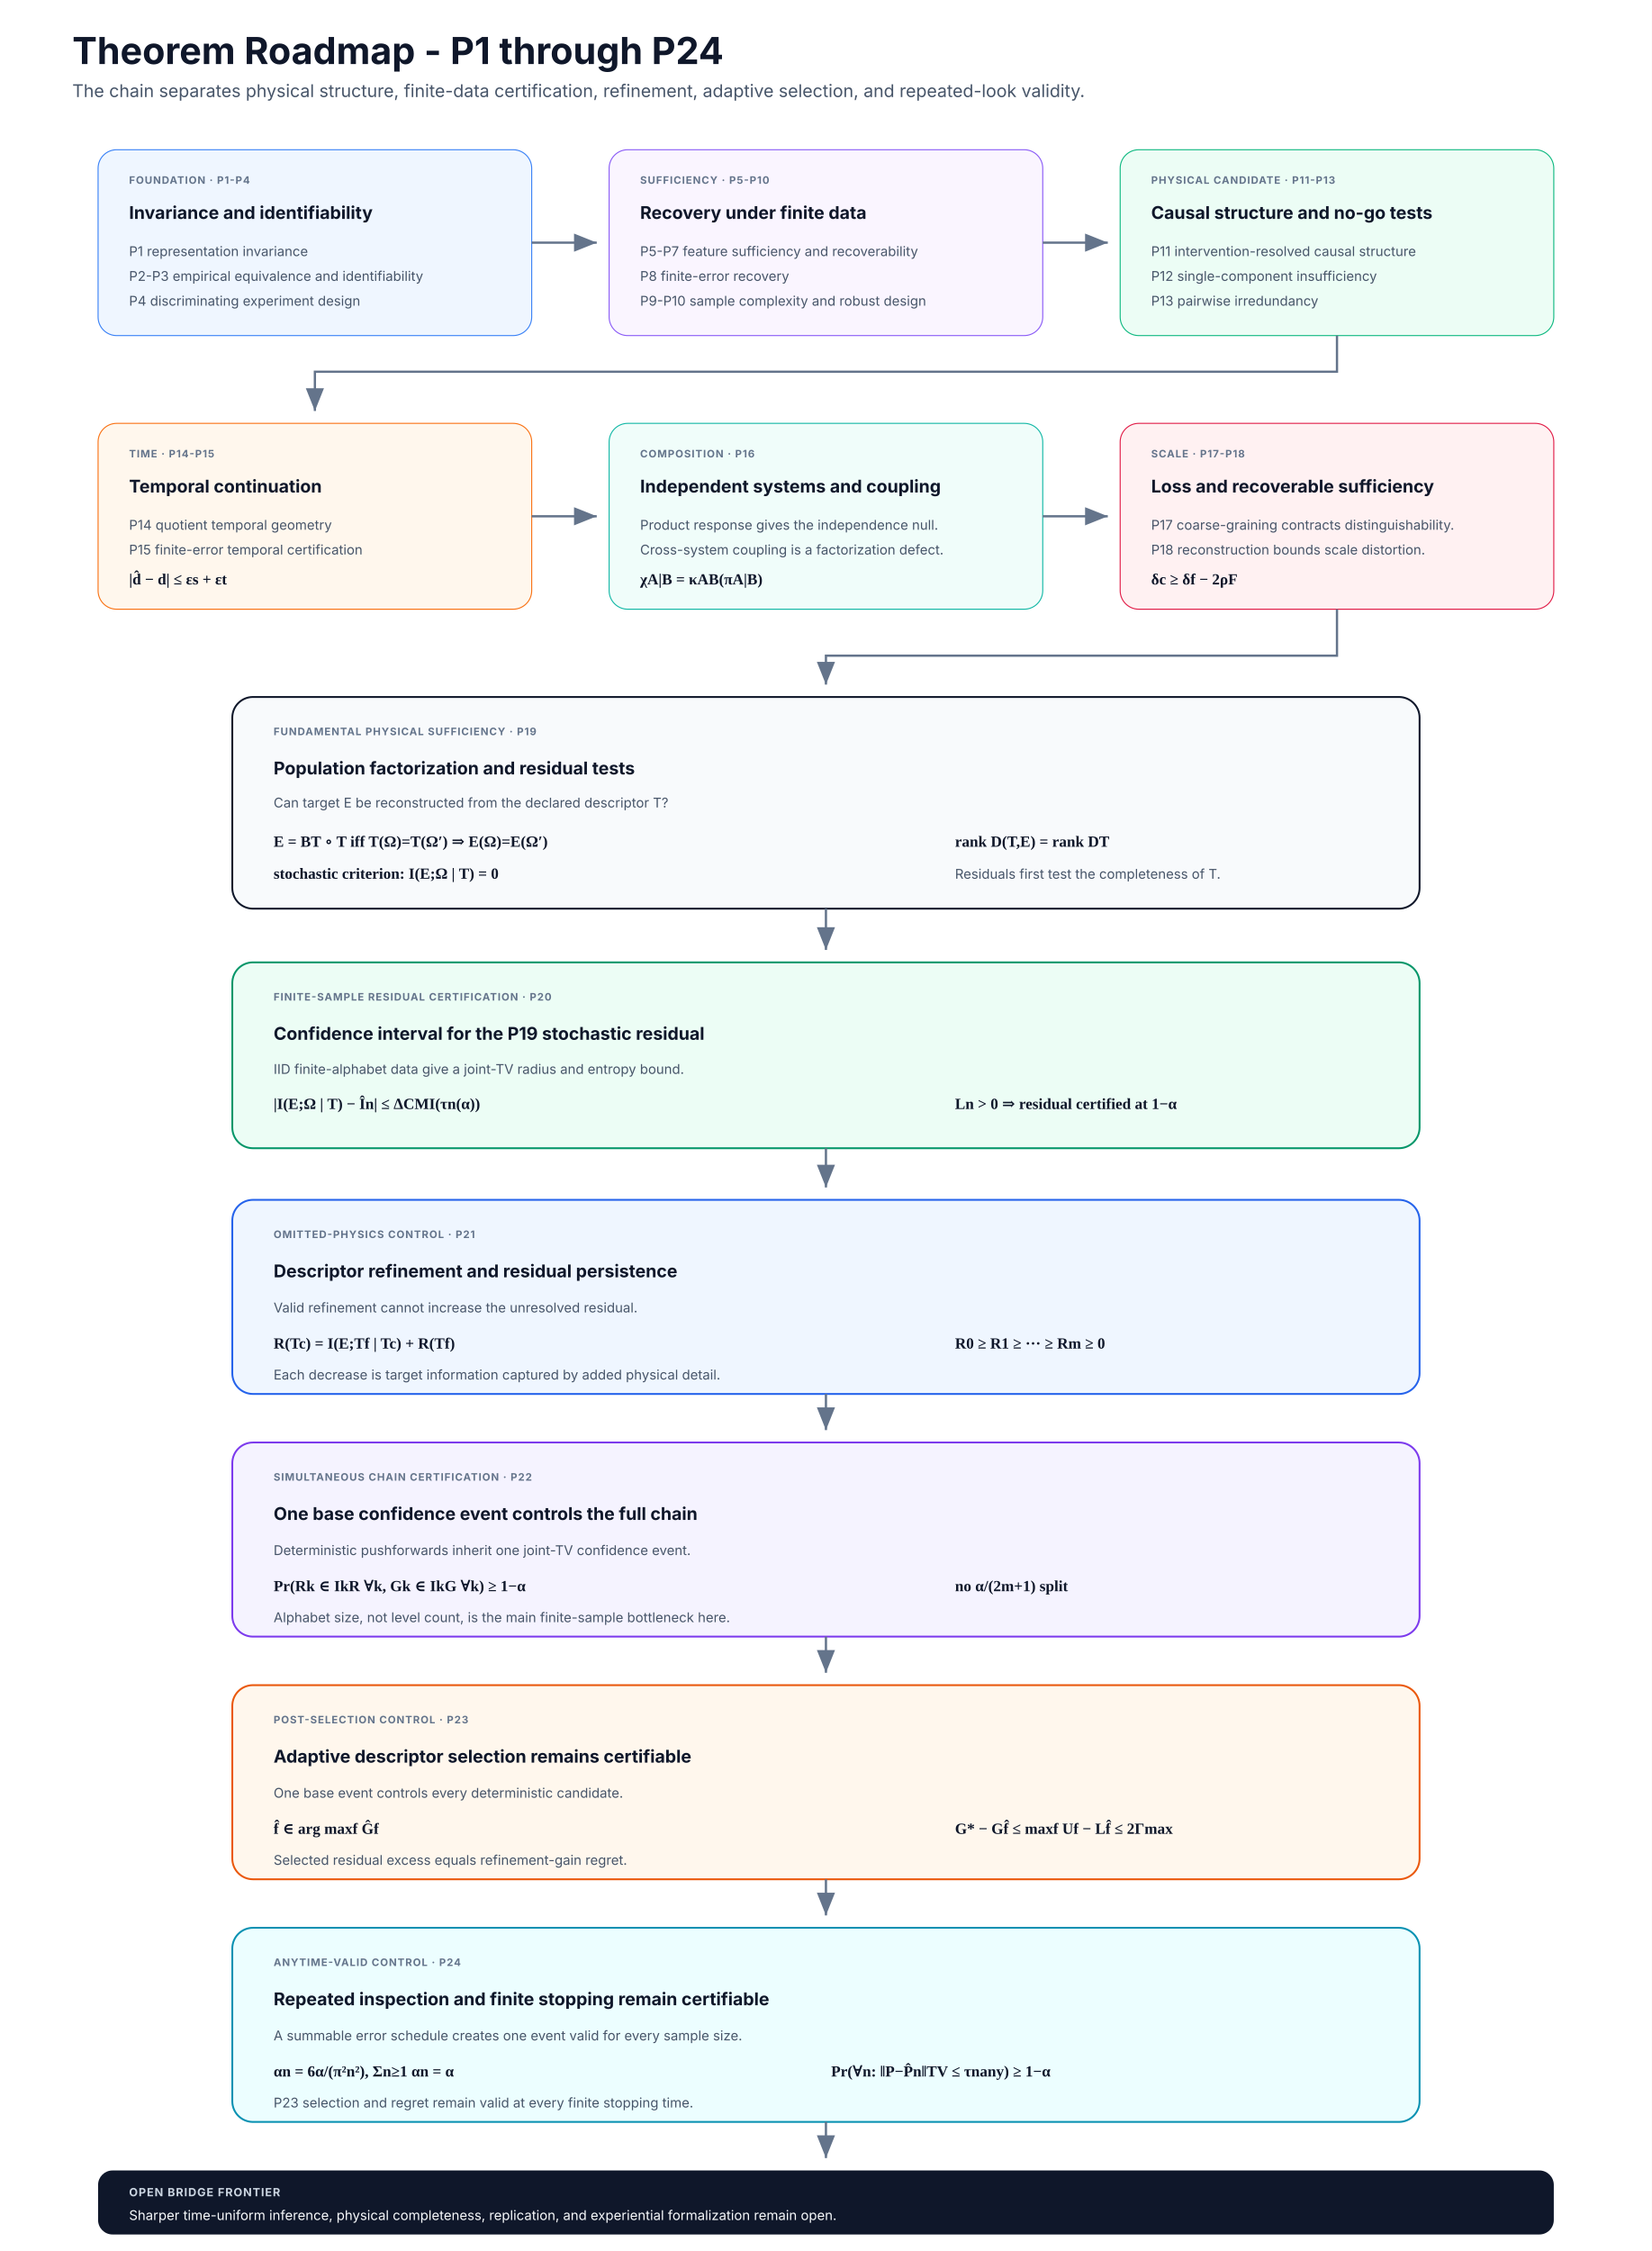
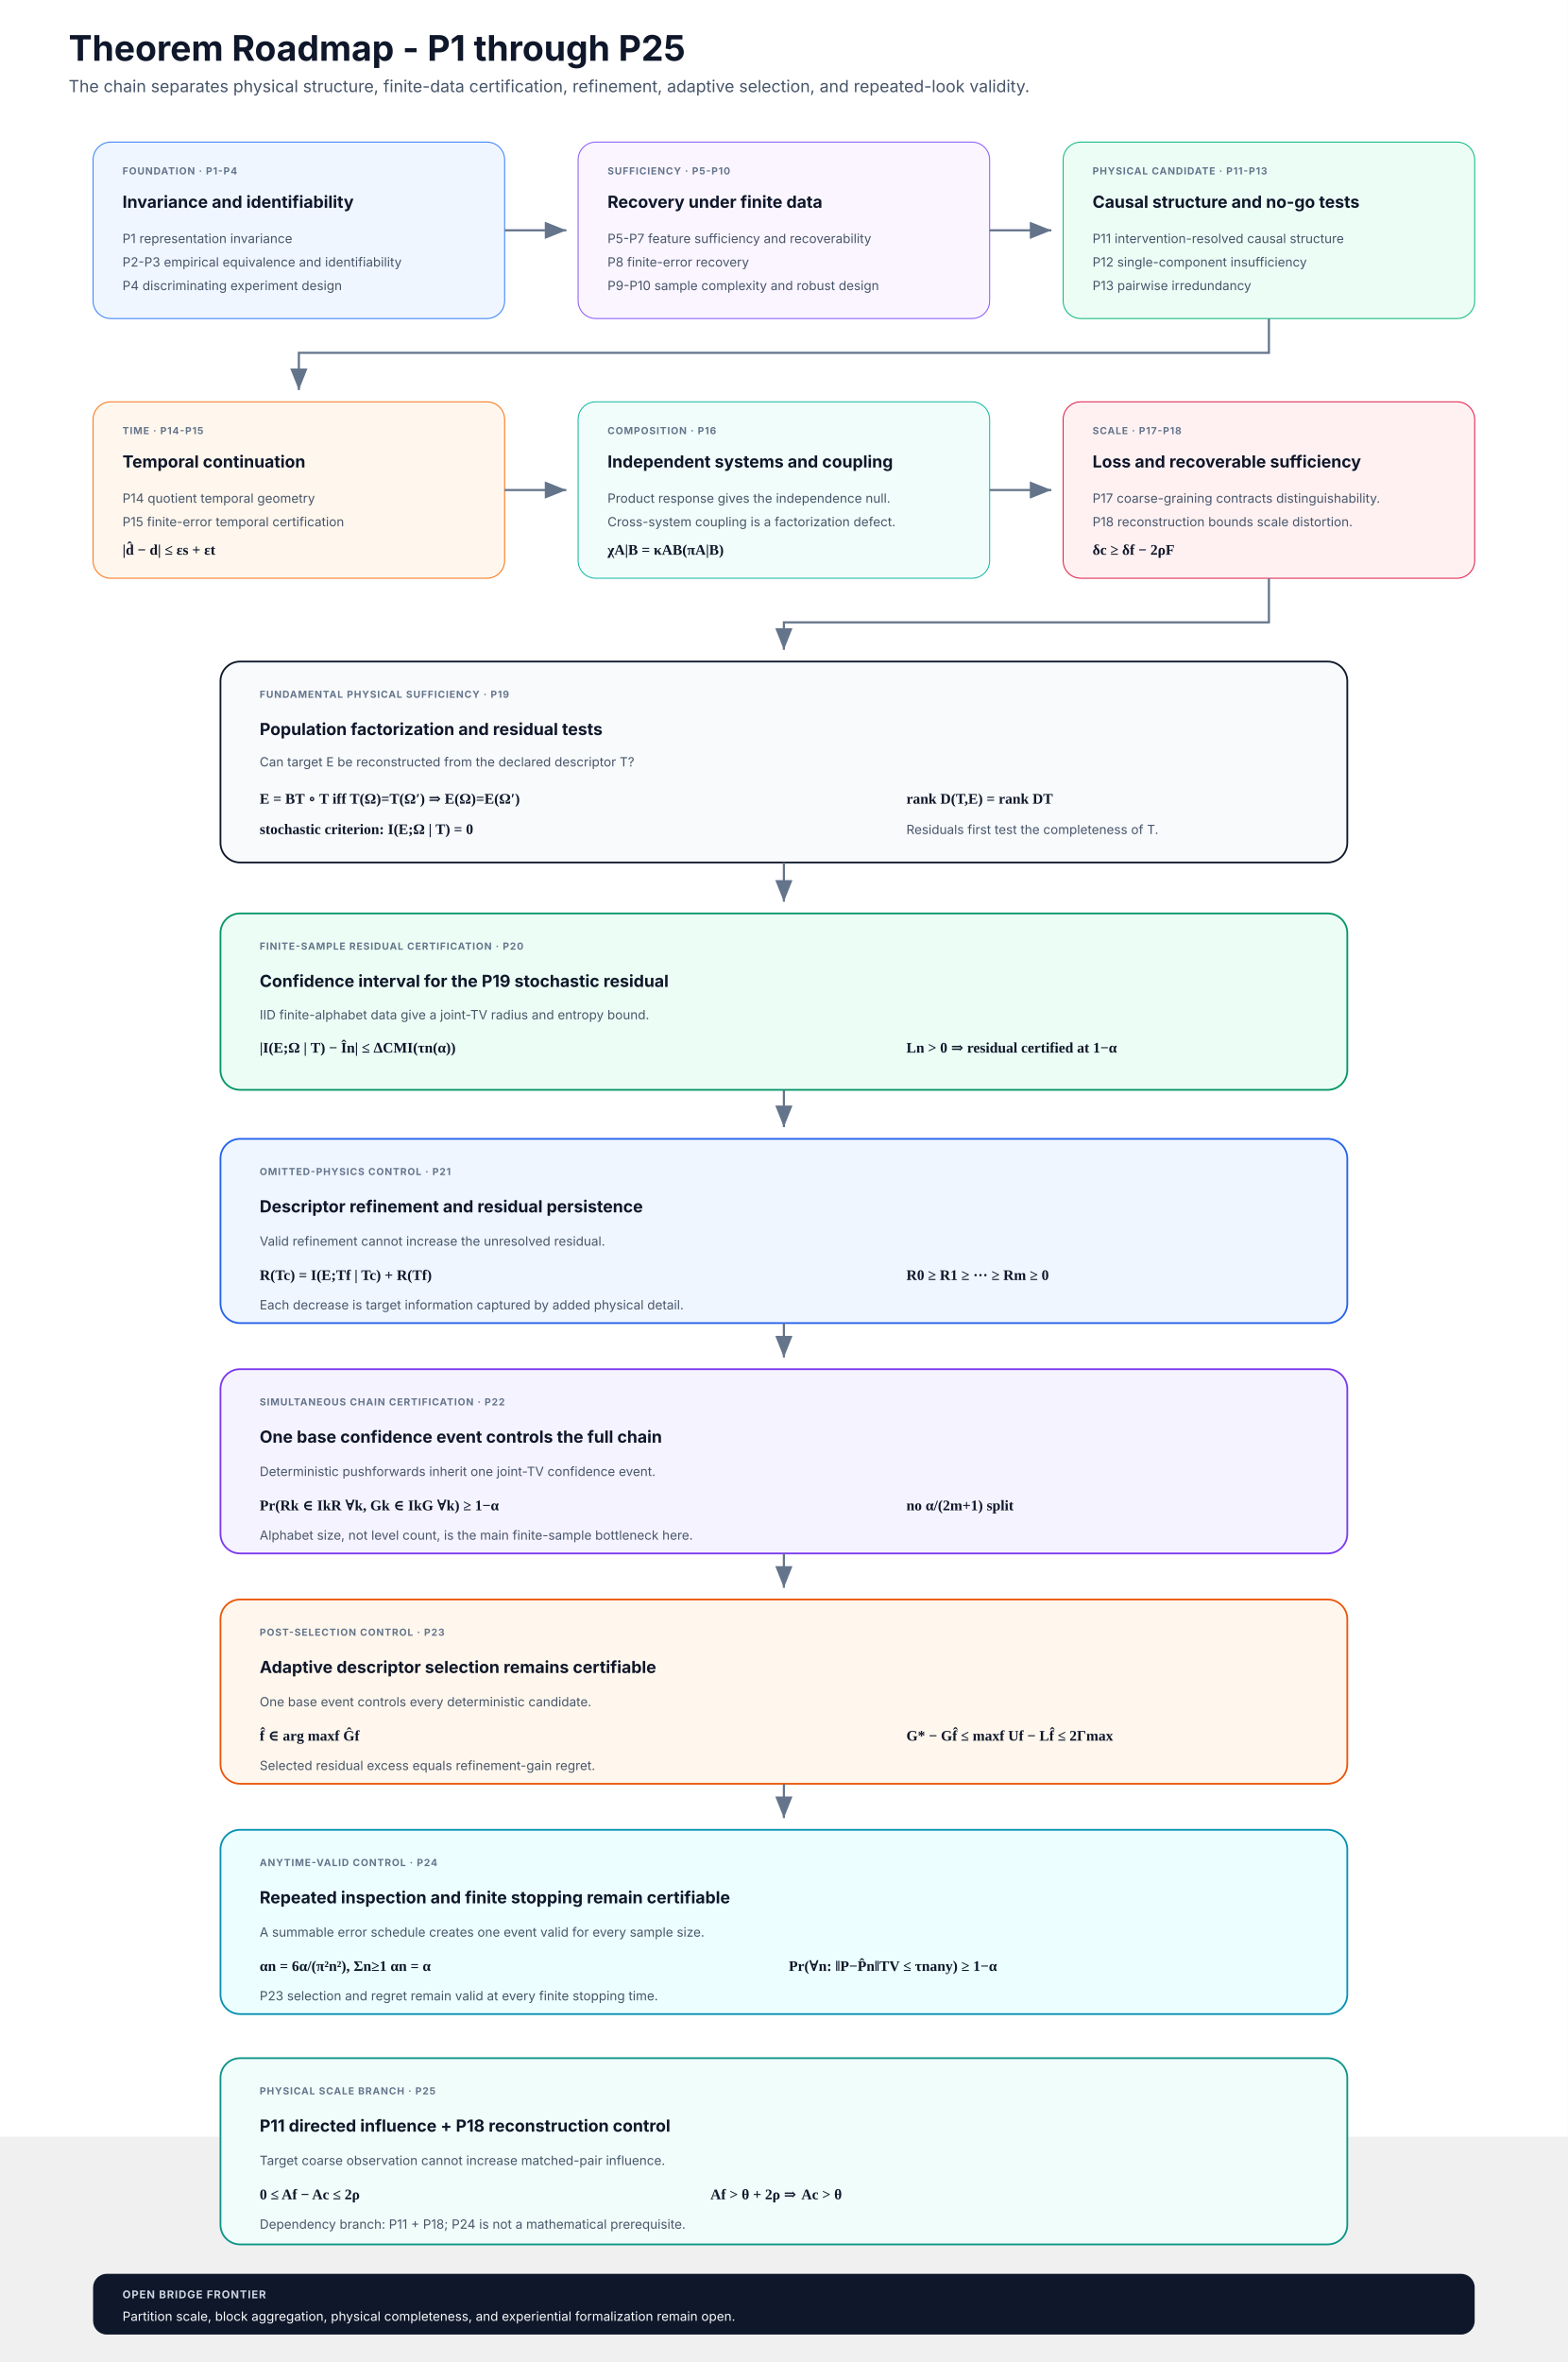
- <svg xmlns="http://www.w3.org/2000/svg" width="1600" height="2180" viewBox="0 0 1600 2180" role="img" aria-labelledby="title desc">
+ <svg xmlns="http://www.w3.org/2000/svg" width="1600" height="2410" viewBox="0 0 1600 2410" role="img" aria-labelledby="title desc">
  <defs>
    <marker id="arrow" markerWidth="12" markerHeight="12" refX="10" refY="4" orient="auto">
      <path d="M0 0 L0 8 L10 4 z" fill="#64748b" />
    </marker>
    <style>
      .title{font:700 36px Inter,Segoe UI,Arial,sans-serif;fill:#0f172a}
      .subtitle{font:400 17px Inter,Segoe UI,Arial,sans-serif;fill:#475569}
      .head{font:700 17px Inter,Segoe UI,Arial,sans-serif;fill:#0f172a}
      .body{font:400 13px Inter,Segoe UI,Arial,sans-serif;fill:#475569}
      .eq{font:600 15px Georgia,'Times New Roman',serif;fill:#0f172a}
      .label{font:700 10px Inter,Segoe UI,Arial,sans-serif;letter-spacing:.8px;fill:#64748b}
      .arrow{stroke:#64748b;stroke-width:2.2;fill:none;marker-end:url(#arrow)}
    </style>
  </defs>
  <rect width="1600" height="2180" fill="#ffffff" />
-   <text x="70" y="62" class="title">Theorem Roadmap - P1 through P24</text>
+   <text x="70" y="62" class="title">Theorem Roadmap - P1 through P25</text>
  <text x="70" y="94" class="subtitle">The chain separates physical structure, finite-data certification, refinement, adaptive selection, and repeated-look validity.</text>
  <rect x="95" y="145" width="420" height="180" rx="18" fill="#eff6ff" stroke="#3b82f6" />
  <text x="125" y="178" class="label">FOUNDATION · P1-P4</text>
  <text x="125" y="212" class="head">Invariance and identifiability</text>
  <text x="125" y="248" class="body">P1 representation invariance</text>
  <text x="125" y="272" class="body">P2-P3 empirical equivalence and identifiability</text>
  <text x="125" y="296" class="body">P4 discriminating experiment design</text>
  <rect x="590" y="145" width="420" height="180" rx="18" fill="#faf5ff" stroke="#8b5cf6" />
  <text x="620" y="178" class="label">SUFFICIENCY · P5-P10</text>
  <text x="620" y="212" class="head">Recovery under finite data</text>
  <text x="620" y="248" class="body">P5-P7 feature sufficiency and recoverability</text>
  <text x="620" y="272" class="body">P8 finite-error recovery</text>
  <text x="620" y="296" class="body">P9-P10 sample complexity and robust design</text>
  <rect x="1085" y="145" width="420" height="180" rx="18" fill="#ecfdf5" stroke="#10b981" />
  <text x="1115" y="178" class="label">PHYSICAL CANDIDATE · P11-P13</text>
  <text x="1115" y="212" class="head">Causal structure and no-go tests</text>
  <text x="1115" y="248" class="body">P11 intervention-resolved causal structure</text>
  <text x="1115" y="272" class="body">P12 single-component insufficiency</text>
  <text x="1115" y="296" class="body">P13 pairwise irredundancy</text>
  <path class="arrow" d="M515 235 H578" />
  <path class="arrow" d="M1010 235 H1073" />
  <rect x="95" y="410" width="420" height="180" rx="18" fill="#fff7ed" stroke="#f97316" />
  <text x="125" y="443" class="label">TIME · P14-P15</text>
  <text x="125" y="477" class="head">Temporal continuation</text>
  <text x="125" y="513" class="body">P14 quotient temporal geometry</text>
  <text x="125" y="537" class="body">P15 finite-error temporal certification</text>
  <text x="125" y="566" class="eq">|d̂ − d| ≤ εs + εt</text>
  <rect x="590" y="410" width="420" height="180" rx="18" fill="#f0fdfa" stroke="#14b8a6" />
  <text x="620" y="443" class="label">COMPOSITION · P16</text>
  <text x="620" y="477" class="head">Independent systems and coupling</text>
  <text x="620" y="513" class="body">Product response gives the independence null.</text>
  <text x="620" y="537" class="body">Cross-system coupling is a factorization defect.</text>
  <text x="620" y="566" class="eq">χA|B = κAB(πA|B)</text>
  <rect x="1085" y="410" width="420" height="180" rx="18" fill="#fff1f2" stroke="#e11d48" />
  <text x="1115" y="443" class="label">SCALE · P17-P18</text>
  <text x="1115" y="477" class="head">Loss and recoverable sufficiency</text>
  <text x="1115" y="513" class="body">P17 coarse-graining contracts distinguishability.</text>
  <text x="1115" y="537" class="body">P18 reconstruction bounds scale distortion.</text>
  <text x="1115" y="566" class="eq">δc ≥ δf − 2ρF</text>
  <path class="arrow" d="M1295 325 V360 H305 V398" />
  <path class="arrow" d="M515 500 H578" />
  <path class="arrow" d="M1010 500 H1073" />
  <rect x="225" y="675" width="1150" height="205" rx="20" fill="#f8fafc" stroke="#0f172a" stroke-width="1.8" />
  <text x="265" y="712" class="label">FUNDAMENTAL PHYSICAL SUFFICIENCY · P19</text>
  <text x="265" y="750" class="head">Population factorization and residual tests</text>
  <text x="265" y="782" class="body">Can target E be reconstructed from the declared descriptor T?</text>
  <text x="265" y="820" class="eq">E = BT ∘ T  iff  T(Ω)=T(Ω′) ⇒ E(Ω)=E(Ω′)</text>
  <text x="265" y="851" class="eq">stochastic criterion: I(E;Ω | T) = 0</text>
  <text x="925" y="820" class="eq">rank D(T,E) = rank DT</text>
  <text x="925" y="851" class="body">Residuals first test the completeness of T.</text>
  <path class="arrow" d="M1295 590 V635 H800 V663" />
  <path class="arrow" d="M800 880 V920" />
  <rect x="225" y="932" width="1150" height="180" rx="20" fill="#ecfdf5" stroke="#059669" stroke-width="1.8" />
  <text x="265" y="969" class="label">FINITE-SAMPLE RESIDUAL CERTIFICATION · P20</text>
  <text x="265" y="1007" class="head">Confidence interval for the P19 stochastic residual</text>
  <text x="265" y="1040" class="body">IID finite-alphabet data give a joint-TV radius and entropy bound.</text>
  <text x="265" y="1074" class="eq">|I(E;Ω | T) − În| ≤ ΔCMI(τn(α))</text>
  <text x="925" y="1074" class="eq">Ln &gt; 0 ⇒ residual certified at 1−α</text>
  <path class="arrow" d="M800 1112 V1150" />
  <rect x="225" y="1162" width="1150" height="188" rx="20" fill="#eff6ff" stroke="#2563eb" stroke-width="1.8" />
  <text x="265" y="1199" class="label">OMITTED-PHYSICS CONTROL · P21</text>
  <text x="265" y="1237" class="head">Descriptor refinement and residual persistence</text>
  <text x="265" y="1271" class="body">Valid refinement cannot increase the unresolved residual.</text>
  <text x="265" y="1306" class="eq">R(Tc) = I(E;Tf | Tc) + R(Tf)</text>
  <text x="925" y="1306" class="eq">R0 ≥ R1 ≥ ··· ≥ Rm ≥ 0</text>
  <text x="265" y="1336" class="body">Each decrease is target information captured by added physical detail.</text>
  <path class="arrow" d="M800 1350 V1385" />
  <rect x="225" y="1397" width="1150" height="188" rx="20" fill="#f5f3ff" stroke="#7c3aed" stroke-width="1.8" />
  <text x="265" y="1434" class="label">SIMULTANEOUS CHAIN CERTIFICATION · P22</text>
  <text x="265" y="1472" class="head">One base confidence event controls the full chain</text>
  <text x="265" y="1506" class="body">Deterministic pushforwards inherit one joint-TV confidence event.</text>
  <text x="265" y="1541" class="eq">Pr(Rk ∈ IkR ∀k, Gk ∈ IkG ∀k) ≥ 1−α</text>
  <text x="925" y="1541" class="eq">no α/(2m+1) split</text>
  <text x="265" y="1571" class="body">Alphabet size, not level count, is the main finite-sample bottleneck here.</text>
  <path class="arrow" d="M800 1585 V1620" />
  <rect x="225" y="1632" width="1150" height="188" rx="20" fill="#fff7ed" stroke="#ea580c" stroke-width="1.8" />
  <text x="265" y="1669" class="label">POST-SELECTION CONTROL · P23</text>
  <text x="265" y="1707" class="head">Adaptive descriptor selection remains certifiable</text>
  <text x="265" y="1741" class="body">One base event controls every deterministic candidate.</text>
  <text x="265" y="1776" class="eq">f̂ ∈ arg maxf Ĝf</text>
  <text x="925" y="1776" class="eq">G* − Gf̂ ≤ maxf Uf − Lf̂ ≤ 2Γmax</text>
  <text x="265" y="1806" class="body">Selected residual excess equals refinement-gain regret.</text>
  <path class="arrow" d="M800 1820 V1855" />
  <rect x="225" y="1867" width="1150" height="188" rx="20" fill="#ecfeff" stroke="#0891b2" stroke-width="1.8" />
  <text x="265" y="1904" class="label">ANYTIME-VALID CONTROL · P24</text>
  <text x="265" y="1942" class="head">Repeated inspection and finite stopping remain certifiable</text>
  <text x="265" y="1976" class="body">A summable error schedule creates one event valid for every sample size.</text>
  <text x="265" y="2011" class="eq">αn = 6α/(π²n²),  Σn≥1 αn = α</text>
  <text x="805" y="2011" class="eq">Pr(∀n: ‖P−P̂n‖TV ≤ τnany) ≥ 1−α</text>
  <text x="265" y="2041" class="body">P23 selection and regret remain valid at every finite stopping time.</text>
-   <path class="arrow" d="M800 2055 V2090" />
-   <rect x="95" y="2102" width="1410" height="62" rx="14" fill="#0f172a" />
-   <text x="125" y="2127" style="font:700 11px Inter,Segoe UI,Arial,sans-serif;letter-spacing:.8px;fill:#cbd5e1">OPEN BRIDGE FRONTIER</text>
-   <text x="125" y="2150" style="font:400 13px Inter,Segoe UI,Arial,sans-serif;fill:#f8fafc">Sharper time-uniform inference, physical completeness, replication, and experiential formalization remain open.</text>
+   <rect x="225" y="2100" width="1150" height="190" rx="20" fill="#f0fdfa" stroke="#0d9488" stroke-width="1.8" />
+   <text x="265" y="2137" class="label">PHYSICAL SCALE BRANCH · P25</text>
+   <text x="265" y="2175" class="head">P11 directed influence + P18 reconstruction control</text>
+   <text x="265" y="2209" class="body">Target coarse observation cannot increase matched-pair influence.</text>
+   <text x="265" y="2244" class="eq">0 ≤ Af − Ac ≤ 2ρ</text>
+   <text x="725" y="2244" class="eq">Af &gt; θ + 2ρ ⇒ Ac &gt; θ</text>
+   <text x="265" y="2274" class="body">Dependency branch: P11 + P18; P24 is not a mathematical prerequisite.</text>
+   <rect x="95" y="2320" width="1410" height="62" rx="14" fill="#0f172a" />
+   <text x="125" y="2345" style="font:700 11px Inter,Segoe UI,Arial,sans-serif;letter-spacing:.8px;fill:#cbd5e1">OPEN BRIDGE FRONTIER</text>
+   <text x="125" y="2368" style="font:400 13px Inter,Segoe UI,Arial,sans-serif;fill:#f8fafc">Partition scale, block aggregation, physical completeness, and experiential formalization remain open.</text>
</svg>
